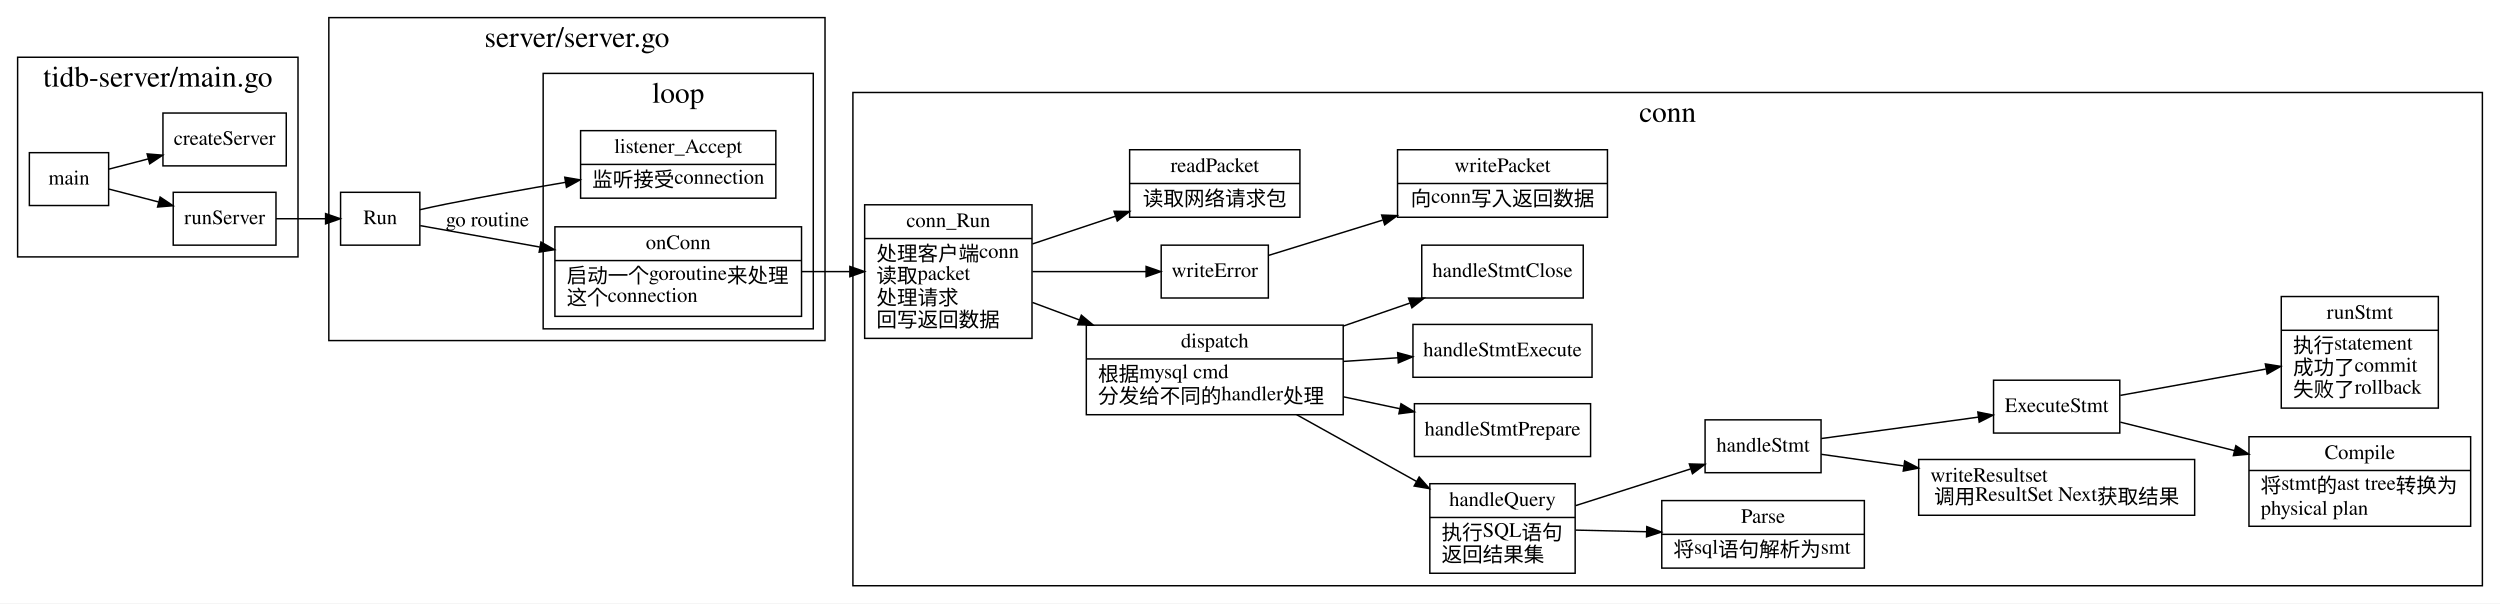
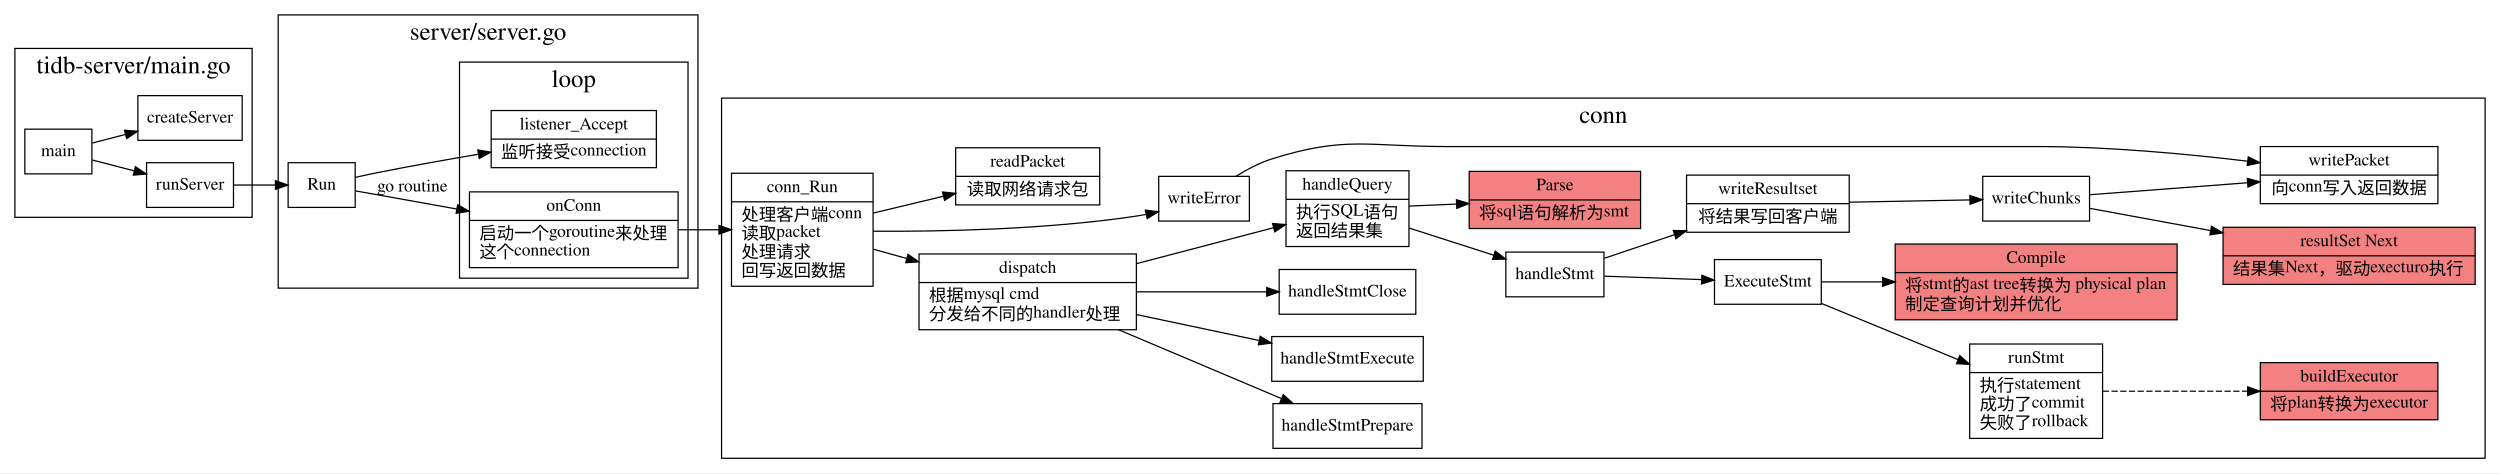
- <svg xmlns="http://www.w3.org/2000/svg" width="1703pt" height="411pt" viewBox="0.00 0.00 1703.00 411.00">
-   <g id="graph0" class="graph" transform="scale(1 1) rotate(0) translate(4 407)">
-     <polygon fill="white" stroke="transparent" points="-4,4 -4,-407 1699,-407 1699,4 -4,4" />
+ <svg xmlns="http://www.w3.org/2000/svg" width="2013pt" height="381pt" viewBox="0.00 0.00 2013.00 381.00">
+   <g id="graph0" class="graph" transform="scale(1 1) rotate(0) translate(4 377)">
+     <polygon fill="white" stroke="transparent" points="-4,4 -4,-377 2009,-377 2009,4 -4,4" />
    <g id="clust1" class="cluster">
-       <polygon fill="none" stroke="black" points="8,-232 8,-368 199,-368 199,-232 8,-232" />
-       <text text-anchor="middle" x="103.5" y="-348" font-family="Times,serif" font-size="20.00">tidb-server/main.go</text>
+       <polygon fill="none" stroke="black" points="8,-202 8,-338 199,-338 199,-202 8,-202" />
+       <text text-anchor="middle" x="103.5" y="-318" font-family="Times,serif" font-size="20.00">tidb-server/main.go</text>
    </g>
    <g id="clust3" class="cluster">
-       <polygon fill="none" stroke="black" points="220,-175 220,-395 558,-395 558,-175 220,-175" />
-       <text text-anchor="middle" x="389" y="-375" font-family="Times,serif" font-size="20.00">server/server.go</text>
+       <polygon fill="none" stroke="black" points="220,-145 220,-365 558,-365 558,-145 220,-145" />
+       <text text-anchor="middle" x="389" y="-345" font-family="Times,serif" font-size="20.00">server/server.go</text>
    </g>
    <g id="clust4" class="cluster">
-       <polygon fill="none" stroke="black" points="366,-183 366,-357 550,-357 550,-183 366,-183" />
-       <text text-anchor="middle" x="458" y="-337" font-family="Times,serif" font-size="20.00">loop</text>
+       <polygon fill="none" stroke="black" points="366,-153 366,-327 550,-327 550,-153 366,-153" />
+       <text text-anchor="middle" x="458" y="-307" font-family="Times,serif" font-size="20.00">loop</text>
    </g>
    <g id="clust6" class="cluster">
-       <polygon fill="none" stroke="black" points="577,-8 577,-344 1687,-344 1687,-8 577,-8" />
-       <text text-anchor="middle" x="1132" y="-324" font-family="Times,serif" font-size="20.00">conn</text>
+       <polygon fill="none" stroke="black" points="577,-8 577,-298 1997,-298 1997,-8 577,-8" />
+       <text text-anchor="middle" x="1287" y="-278" font-family="Times,serif" font-size="20.00">conn</text>
    </g>
    <g id="node1" class="node">
-       <polygon fill="none" stroke="black" points="70,-303 16,-303 16,-267 70,-267 70,-303" />
-       <text text-anchor="middle" x="43" y="-281.3" font-family="Times,serif" font-size="14.00">main</text>
+       <polygon fill="none" stroke="black" points="70,-273 16,-273 16,-237 70,-237 70,-273" />
+       <text text-anchor="middle" x="43" y="-251.3" font-family="Times,serif" font-size="14.00">main</text>
    </g>
    <g id="node2" class="node">
-       <polygon fill="none" stroke="black" points="184,-276 114,-276 114,-240 184,-240 184,-276" />
-       <text text-anchor="middle" x="149" y="-254.3" font-family="Times,serif" font-size="14.00">runServer</text>
+       <polygon fill="none" stroke="black" points="184,-246 114,-246 114,-210 184,-210 184,-246" />
+       <text text-anchor="middle" x="149" y="-224.3" font-family="Times,serif" font-size="14.00">runServer</text>
    </g>
    <g id="edge1" class="edge">
-       <path fill="none" stroke="black" d="M70.24,-278.19C80.48,-275.53 92.5,-272.41 103.99,-269.43" />
-       <polygon fill="black" stroke="black" points="105.09,-272.76 113.89,-266.85 103.33,-265.98 105.09,-272.76" />
+       <path fill="none" stroke="black" d="M70.24,-248.19C80.48,-245.53 92.5,-242.41 103.99,-239.43" />
+       <polygon fill="black" stroke="black" points="105.09,-242.76 113.89,-236.85 103.33,-235.98 105.09,-242.76" />
    </g>
    <g id="node3" class="node">
-       <polygon fill="none" stroke="black" points="191,-330 107,-330 107,-294 191,-294 191,-330" />
-       <text text-anchor="middle" x="149" y="-308.3" font-family="Times,serif" font-size="14.00">createServer</text>
+       <polygon fill="none" stroke="black" points="191,-300 107,-300 107,-264 191,-264 191,-300" />
+       <text text-anchor="middle" x="149" y="-278.3" font-family="Times,serif" font-size="14.00">createServer</text>
    </g>
    <g id="edge2" class="edge">
-       <path fill="none" stroke="black" d="M70.24,-291.81C78.37,-293.92 87.63,-296.33 96.85,-298.72" />
-       <polygon fill="black" stroke="black" points="96.23,-302.17 106.78,-301.3 97.98,-295.4 96.23,-302.17" />
+       <path fill="none" stroke="black" d="M70.24,-261.81C78.37,-263.92 87.63,-266.33 96.85,-268.72" />
+       <polygon fill="black" stroke="black" points="96.23,-272.17 106.78,-271.3 97.98,-265.4 96.23,-272.17" />
    </g>
    <g id="node4" class="node">
-       <polygon fill="none" stroke="black" points="282,-276 228,-276 228,-240 282,-240 282,-276" />
-       <text text-anchor="middle" x="255" y="-254.3" font-family="Times,serif" font-size="14.00">Run</text>
+       <polygon fill="none" stroke="black" points="282,-246 228,-246 228,-210 282,-210 282,-246" />
+       <text text-anchor="middle" x="255" y="-224.3" font-family="Times,serif" font-size="14.00">Run</text>
    </g>
    <g id="edge3" class="edge">
-       <path fill="none" stroke="black" d="M184.05,-258C194.83,-258 206.77,-258 217.7,-258" />
-       <polygon fill="black" stroke="black" points="217.79,-261.5 227.79,-258 217.79,-254.5 217.79,-261.5" />
+       <path fill="none" stroke="black" d="M184.05,-228C194.83,-228 206.77,-228 217.7,-228" />
+       <polygon fill="black" stroke="black" points="217.79,-231.5 227.79,-228 217.79,-224.5 217.79,-231.5" />
    </g>
    <g id="node5" class="node">
-       <polygon fill="none" stroke="black" points="374,-191.5 374,-252.5 542,-252.5 542,-191.5 374,-191.5" />
-       <text text-anchor="middle" x="458" y="-237.3" font-family="Times,serif" font-size="14.00">onConn</text>
-       <polyline fill="none" stroke="black" points="374,-229.5 542,-229.5 " />
-       <text text-anchor="start" x="382" y="-214.3" font-family="Times,serif" font-size="14.00">启动一个goroutine来处理</text>
-       <text text-anchor="start" x="382" y="-199.3" font-family="Times,serif" font-size="14.00"> 这个connection</text>
+       <polygon fill="none" stroke="black" points="374,-161.5 374,-222.5 542,-222.5 542,-161.5 374,-161.5" />
+       <text text-anchor="middle" x="458" y="-207.3" font-family="Times,serif" font-size="14.00">onConn</text>
+       <polyline fill="none" stroke="black" points="374,-199.5 542,-199.5 " />
+       <text text-anchor="start" x="382" y="-184.3" font-family="Times,serif" font-size="14.00">启动一个goroutine来处理</text>
+       <text text-anchor="start" x="382" y="-169.3" font-family="Times,serif" font-size="14.00"> 这个connection</text>
    </g>
    <g id="edge4" class="edge">
-       <path fill="none" stroke="black" d="M282.28,-253.29C303.21,-249.54 333.86,-244.05 363.67,-238.72" />
-       <polygon fill="black" stroke="black" points="364.5,-242.12 373.73,-236.91 363.27,-235.23 364.5,-242.12" />
-       <text text-anchor="middle" x="328" y="-252.8" font-family="Times,serif" font-size="14.00">go routine</text>
+       <path fill="none" stroke="black" d="M282.28,-223.29C303.21,-219.54 333.86,-214.05 363.67,-208.72" />
+       <polygon fill="black" stroke="black" points="364.5,-212.12 373.73,-206.91 363.27,-205.23 364.5,-212.12" />
+       <text text-anchor="middle" x="328" y="-222.8" font-family="Times,serif" font-size="14.00">go routine</text>
    </g>
    <g id="node6" class="node">
-       <polygon fill="none" stroke="black" points="391.5,-272 391.5,-318 524.5,-318 524.5,-272 391.5,-272" />
-       <text text-anchor="middle" x="458" y="-302.8" font-family="Times,serif" font-size="14.00">listener_Accept</text>
-       <polyline fill="none" stroke="black" points="391.5,-295 524.5,-295 " />
-       <text text-anchor="middle" x="458" y="-279.8" font-family="Times,serif" font-size="14.00">监听接受connection</text>
+       <polygon fill="none" stroke="black" points="391.5,-242 391.5,-288 524.5,-288 524.5,-242 391.5,-242" />
+       <text text-anchor="middle" x="458" y="-272.8" font-family="Times,serif" font-size="14.00">listener_Accept</text>
+       <polyline fill="none" stroke="black" points="391.5,-265 524.5,-265 " />
+       <text text-anchor="middle" x="458" y="-249.8" font-family="Times,serif" font-size="14.00">监听接受connection</text>
    </g>
    <g id="edge5" class="edge">
-       <path fill="none" stroke="black" d="M282.01,-264.15C287.91,-265.48 294.16,-266.84 300,-268 326.34,-273.25 355.29,-278.41 381.07,-282.78" />
-       <polygon fill="black" stroke="black" points="380.72,-286.27 391.16,-284.48 381.88,-279.37 380.72,-286.27" />
+       <path fill="none" stroke="black" d="M282.01,-234.15C287.91,-235.48 294.16,-236.84 300,-238 326.34,-243.25 355.29,-248.41 381.07,-252.78" />
+       <polygon fill="black" stroke="black" points="380.72,-256.27 391.16,-254.48 381.88,-249.37 380.72,-256.27" />
    </g>
    <g id="node7" class="node">
-       <polygon fill="none" stroke="black" points="585,-176.5 585,-267.5 699,-267.5 699,-176.5 585,-176.5" />
-       <text text-anchor="middle" x="642" y="-252.3" font-family="Times,serif" font-size="14.00">conn_Run</text>
-       <polyline fill="none" stroke="black" points="585,-244.5 699,-244.5 " />
-       <text text-anchor="start" x="593" y="-229.3" font-family="Times,serif" font-size="14.00">处理客户端conn</text>
-       <text text-anchor="start" x="593" y="-214.3" font-family="Times,serif" font-size="14.00"> 读取packet</text>
-       <text text-anchor="start" x="593" y="-199.3" font-family="Times,serif" font-size="14.00"> 处理请求</text>
-       <text text-anchor="start" x="593" y="-184.3" font-family="Times,serif" font-size="14.00"> 回写返回数据</text>
+       <polygon fill="none" stroke="black" points="585,-146.5 585,-237.5 699,-237.5 699,-146.5 585,-146.5" />
+       <text text-anchor="middle" x="642" y="-222.3" font-family="Times,serif" font-size="14.00">conn_Run</text>
+       <polyline fill="none" stroke="black" points="585,-214.5 699,-214.5 " />
+       <text text-anchor="start" x="593" y="-199.3" font-family="Times,serif" font-size="14.00">处理客户端conn</text>
+       <text text-anchor="start" x="593" y="-184.3" font-family="Times,serif" font-size="14.00"> 读取packet</text>
+       <text text-anchor="start" x="593" y="-169.3" font-family="Times,serif" font-size="14.00"> 处理请求</text>
+       <text text-anchor="start" x="593" y="-154.3" font-family="Times,serif" font-size="14.00"> 回写返回数据</text>
    </g>
    <g id="edge6" class="edge">
-       <path fill="none" stroke="black" d="M542.01,-222C553.02,-222 564.19,-222 574.87,-222" />
-       <polygon fill="black" stroke="black" points="574.93,-225.5 584.93,-222 574.93,-218.5 574.93,-225.5" />
+       <path fill="none" stroke="black" d="M542.01,-192C553.02,-192 564.19,-192 574.87,-192" />
+       <polygon fill="black" stroke="black" points="574.93,-195.5 584.93,-192 574.93,-188.5 574.93,-195.5" />
    </g>
    <g id="node8" class="node">
-       <polygon fill="none" stroke="black" points="736,-124.5 736,-185.5 911,-185.5 911,-124.5 736,-124.5" />
-       <text text-anchor="middle" x="823.5" y="-170.3" font-family="Times,serif" font-size="14.00">dispatch</text>
-       <polyline fill="none" stroke="black" points="736,-162.5 911,-162.5 " />
-       <text text-anchor="start" x="744" y="-147.3" font-family="Times,serif" font-size="14.00">根据mysql cmd</text>
-       <text text-anchor="start" x="744" y="-132.3" font-family="Times,serif" font-size="14.00"> 分发给不同的handler处理</text>
+       <polygon fill="none" stroke="black" points="736,-111.5 736,-172.5 911,-172.5 911,-111.5 736,-111.5" />
+       <text text-anchor="middle" x="823.5" y="-157.3" font-family="Times,serif" font-size="14.00">dispatch</text>
+       <polyline fill="none" stroke="black" points="736,-149.5 911,-149.5 " />
+       <text text-anchor="start" x="744" y="-134.3" font-family="Times,serif" font-size="14.00">根据mysql cmd</text>
+       <text text-anchor="start" x="744" y="-119.3" font-family="Times,serif" font-size="14.00"> 分发给不同的handler处理</text>
    </g>
    <g id="edge8" class="edge">
-       <path fill="none" stroke="black" d="M699.3,-200.98C709.48,-197.19 720.33,-193.14 731.21,-189.08" />
-       <polygon fill="black" stroke="black" points="732.62,-192.29 740.76,-185.51 730.17,-185.73 732.62,-192.29" />
+       <path fill="none" stroke="black" d="M699.3,-176.32C707.83,-173.94 716.84,-171.43 725.93,-168.9" />
+       <polygon fill="black" stroke="black" points="727.13,-172.2 735.82,-166.14 725.25,-165.46 727.13,-172.2" />
    </g>
    <g id="node9" class="node">
-       <polygon fill="none" stroke="black" points="860,-240 787,-240 787,-204 860,-204 860,-240" />
-       <text text-anchor="middle" x="823.5" y="-218.3" font-family="Times,serif" font-size="14.00">writeError</text>
+       <polygon fill="none" stroke="black" points="1002,-235 929,-235 929,-199 1002,-199 1002,-235" />
+       <text text-anchor="middle" x="965.5" y="-213.3" font-family="Times,serif" font-size="14.00">writeError</text>
    </g>
    <g id="edge9" class="edge">
-       <path fill="none" stroke="black" d="M699.3,-222C724.2,-222 753.11,-222 776.66,-222" />
-       <polygon fill="black" stroke="black" points="776.73,-225.5 786.73,-222 776.73,-218.5 776.73,-225.5" />
+       <path fill="none" stroke="black" d="M699.02,-190.81C753.47,-190.48 838.35,-192.13 911,-203 913.53,-203.38 916.12,-203.83 918.72,-204.34" />
+       <polygon fill="black" stroke="black" points="918.23,-207.81 928.75,-206.51 919.72,-200.97 918.23,-207.81" />
    </g>
    <g id="node11" class="node">
-       <polygon fill="none" stroke="black" points="765.5,-259 765.5,-305 881.5,-305 881.5,-259 765.5,-259" />
-       <text text-anchor="middle" x="823.5" y="-289.8" font-family="Times,serif" font-size="14.00">readPacket</text>
-       <polyline fill="none" stroke="black" points="765.5,-282 881.5,-282 " />
-       <text text-anchor="middle" x="823.5" y="-266.8" font-family="Times,serif" font-size="14.00">读取网络请求包</text>
+       <polygon fill="none" stroke="black" points="765.5,-212 765.5,-258 881.5,-258 881.5,-212 765.5,-212" />
+       <text text-anchor="middle" x="823.5" y="-242.8" font-family="Times,serif" font-size="14.00">readPacket</text>
+       <polyline fill="none" stroke="black" points="765.5,-235 881.5,-235 " />
+       <text text-anchor="middle" x="823.5" y="-219.8" font-family="Times,serif" font-size="14.00">读取网络请求包</text>
    </g>
    <g id="edge10" class="edge">
-       <path fill="none" stroke="black" d="M699.3,-240.82C717.25,-246.82 737.28,-253.51 755.89,-259.73" />
-       <polygon fill="black" stroke="black" points="754.88,-263.09 765.47,-262.94 757.1,-256.45 754.88,-263.09" />
+       <path fill="none" stroke="black" d="M699.3,-205.49C717.17,-209.77 737.1,-214.54 755.63,-218.98" />
+       <polygon fill="black" stroke="black" points="754.93,-222.41 765.47,-221.34 756.56,-215.61 754.93,-222.41" />
    </g>
    <g id="node12" class="node">
-       <polygon fill="none" stroke="black" points="970,-16.5 970,-77.5 1069,-77.5 1069,-16.5 970,-16.5" />
-       <text text-anchor="middle" x="1019.5" y="-62.3" font-family="Times,serif" font-size="14.00">handleQuery</text>
-       <polyline fill="none" stroke="black" points="970,-54.5 1069,-54.5 " />
-       <text text-anchor="start" x="978" y="-39.3" font-family="Times,serif" font-size="14.00">执行SQL语句</text>
-       <text text-anchor="start" x="978" y="-24.3" font-family="Times,serif" font-size="14.00"> 返回结果集</text>
+       <polygon fill="none" stroke="black" points="1031.5,-178.5 1031.5,-239.5 1130.5,-239.5 1130.5,-178.5 1031.5,-178.5" />
+       <text text-anchor="middle" x="1081" y="-224.3" font-family="Times,serif" font-size="14.00">handleQuery</text>
+       <polyline fill="none" stroke="black" points="1031.5,-216.5 1130.5,-216.5 " />
+       <text text-anchor="start" x="1039.5" y="-201.3" font-family="Times,serif" font-size="14.00">执行SQL语句</text>
+       <text text-anchor="start" x="1039.5" y="-186.3" font-family="Times,serif" font-size="14.00"> 返回结果集</text>
    </g>
    <g id="edge11" class="edge">
-       <path fill="none" stroke="black" d="M879.31,-124.48C904.77,-110.31 935.05,-93.46 960.85,-79.1" />
-       <polygon fill="black" stroke="black" points="962.74,-82.05 969.77,-74.13 959.33,-75.93 962.74,-82.05" />
+       <path fill="none" stroke="black" d="M911,-164.68C947.34,-174.21 988.67,-185.05 1021.37,-193.62" />
+       <polygon fill="black" stroke="black" points="1020.66,-197.06 1031.22,-196.21 1022.43,-190.29 1020.66,-197.06" />
    </g>
    <g id="node13" class="node">
-       <polygon fill="none" stroke="black" points="1079.5,-132 959.5,-132 959.5,-96 1079.5,-96 1079.5,-132" />
-       <text text-anchor="middle" x="1019.5" y="-110.3" font-family="Times,serif" font-size="14.00">handleStmtPrepare</text>
+       <polygon fill="none" stroke="black" points="1141,-52 1021,-52 1021,-16 1141,-16 1141,-52" />
+       <text text-anchor="middle" x="1081" y="-30.3" font-family="Times,serif" font-size="14.00">handleStmtPrepare</text>
    </g>
    <g id="edge12" class="edge">
-       <path fill="none" stroke="black" d="M911,-136.72C923.92,-133.99 937.09,-131.21 949.57,-128.57" />
-       <polygon fill="black" stroke="black" points="950.37,-131.98 959.43,-126.48 948.92,-125.13 950.37,-131.98" />
+       <path fill="none" stroke="black" d="M896.69,-111.48C938.46,-93.83 990.06,-72.02 1027.86,-56.04" />
+       <polygon fill="black" stroke="black" points="1029.31,-59.23 1037.16,-52.11 1026.59,-52.78 1029.31,-59.23" />
    </g>
    <g id="node14" class="node">
-       <polygon fill="none" stroke="black" points="1080.5,-186 958.5,-186 958.5,-150 1080.5,-150 1080.5,-186" />
-       <text text-anchor="middle" x="1019.5" y="-164.3" font-family="Times,serif" font-size="14.00">handleStmtExecute</text>
+       <polygon fill="none" stroke="black" points="1142,-106 1020,-106 1020,-70 1142,-70 1142,-106" />
+       <text text-anchor="middle" x="1081" y="-84.3" font-family="Times,serif" font-size="14.00">handleStmtExecute</text>
    </g>
    <g id="edge13" class="edge">
-       <path fill="none" stroke="black" d="M911,-160.8C923.48,-161.63 936.18,-162.48 948.29,-163.29" />
-       <polygon fill="black" stroke="black" points="948.08,-166.79 958.29,-163.97 948.55,-159.8 948.08,-166.79" />
+       <path fill="none" stroke="black" d="M911,-123.72C943.13,-116.93 979.15,-109.31 1009.66,-102.87" />
+       <polygon fill="black" stroke="black" points="1010.72,-106.22 1019.78,-100.73 1009.28,-99.37 1010.72,-106.22" />
    </g>
    <g id="node15" class="node">
-       <polygon fill="none" stroke="black" points="1074.5,-240 964.5,-240 964.5,-204 1074.5,-204 1074.5,-240" />
-       <text text-anchor="middle" x="1019.5" y="-218.3" font-family="Times,serif" font-size="14.00">handleStmtClose</text>
+       <polygon fill="none" stroke="black" points="1136,-160 1026,-160 1026,-124 1136,-124 1136,-160" />
+       <text text-anchor="middle" x="1081" y="-138.3" font-family="Times,serif" font-size="14.00">handleStmtClose</text>
    </g>
    <g id="edge14" class="edge">
-       <path fill="none" stroke="black" d="M911,-184.87C926.27,-190.15 941.89,-195.54 956.33,-200.53" />
-       <polygon fill="black" stroke="black" points="955.52,-203.95 966.11,-203.91 957.8,-197.34 955.52,-203.95" />
+       <path fill="none" stroke="black" d="M911,-142C945.36,-142 984.17,-142 1015.93,-142" />
+       <polygon fill="black" stroke="black" points="1015.98,-145.5 1025.98,-142 1015.98,-138.5 1015.98,-145.5" />
    </g>
    <g id="node10" class="node">
-       <polygon fill="none" stroke="black" points="948,-259 948,-305 1091,-305 1091,-259 948,-259" />
-       <text text-anchor="middle" x="1019.5" y="-289.8" font-family="Times,serif" font-size="14.00">writePacket</text>
-       <polyline fill="none" stroke="black" points="948,-282 1091,-282 " />
-       <text text-anchor="middle" x="1019.5" y="-266.8" font-family="Times,serif" font-size="14.00">向conn写入返回数据</text>
+       <polygon fill="none" stroke="black" points="1816,-213 1816,-259 1959,-259 1959,-213 1816,-213" />
+       <text text-anchor="middle" x="1887.5" y="-243.8" font-family="Times,serif" font-size="14.00">writePacket</text>
+       <polyline fill="none" stroke="black" points="1816,-236 1959,-236 " />
+       <text text-anchor="middle" x="1887.5" y="-220.8" font-family="Times,serif" font-size="14.00">向conn写入返回数据</text>
    </g>
    <g id="edge7" class="edge">
-       <path fill="none" stroke="black" d="M860.08,-233C881.91,-239.75 910.77,-248.68 937.88,-257.07" />
-       <polygon fill="black" stroke="black" points="937.19,-260.52 947.78,-260.13 939.26,-253.83 937.19,-260.52" />
+       <path fill="none" stroke="black" d="M991.19,-235.05C999.88,-240.49 1009.99,-245.85 1020,-249 1079.5,-267.74 1097.62,-259 1160,-259 1160,-259 1160,-259 1636.5,-259 1693.16,-259 1756.75,-253.07 1805.61,-247.23" />
+       <polygon fill="black" stroke="black" points="1806.3,-250.67 1815.81,-245.99 1805.46,-243.72 1806.3,-250.67" />
+     </g>
+     <g id="node19" class="node">
+       <polygon fill="#f38181" stroke="black" points="1179,-193 1179,-239 1317,-239 1317,-193 1179,-193" />
+       <text text-anchor="middle" x="1248" y="-223.8" font-family="Times,serif" font-size="14.00">Parse</text>
+       <polyline fill="none" stroke="black" points="1179,-216 1317,-216 " />
+       <text text-anchor="start" x="1187" y="-200.8" font-family="Times,serif" font-size="14.00">将sql语句解析为smt</text>
+     </g>
+     <g id="edge18" class="edge">
+       <path fill="none" stroke="black" d="M1130.61,-211.06C1142.54,-211.57 1155.61,-212.12 1168.55,-212.67" />
+       <polygon fill="black" stroke="black" points="1168.73,-216.18 1178.87,-213.11 1169.03,-209.19 1168.73,-216.18" />
+     </g>
+     <g id="node20" class="node">
+       <polygon fill="none" stroke="black" points="1287.5,-174 1208.5,-174 1208.5,-138 1287.5,-138 1287.5,-174" />
+       <text text-anchor="middle" x="1248" y="-152.3" font-family="Times,serif" font-size="14.00">handleStmt</text>
+     </g>
+     <g id="edge19" class="edge">
+       <path fill="none" stroke="black" d="M1130.61,-193.38C1152.13,-186.47 1177.37,-178.37 1198.83,-171.47" />
+       <polygon fill="black" stroke="black" points="1199.95,-174.79 1208.4,-168.4 1197.81,-168.12 1199.95,-174.79" />
+     </g>
+     <g id="node16" class="node">
+       <polygon fill="none" stroke="black" points="1354,-190 1354,-236 1485,-236 1485,-190 1354,-190" />
+       <text text-anchor="middle" x="1419.5" y="-220.8" font-family="Times,serif" font-size="14.00">writeResultset</text>
+       <polyline fill="none" stroke="black" points="1354,-213 1485,-213 " />
+       <text text-anchor="middle" x="1419.5" y="-197.8" font-family="Times,serif" font-size="14.00">将结果写回客户端</text>
    </g>
    <g id="node17" class="node">
-       <polygon fill="none" stroke="black" points="1128,-20 1128,-66 1266,-66 1266,-20 1128,-20" />
-       <text text-anchor="middle" x="1197" y="-50.8" font-family="Times,serif" font-size="14.00">Parse</text>
-       <polyline fill="none" stroke="black" points="1128,-43 1266,-43 " />
-       <text text-anchor="start" x="1136" y="-27.8" font-family="Times,serif" font-size="14.00">将sql语句解析为smt</text>
+       <polygon fill="none" stroke="black" points="1678.5,-235 1592.5,-235 1592.5,-199 1678.5,-199 1678.5,-235" />
+       <text text-anchor="middle" x="1635.5" y="-213.3" font-family="Times,serif" font-size="14.00">writeChunks</text>
    </g>
    <g id="edge15" class="edge">
-       <path fill="none" stroke="black" d="M1069.39,-45.89C1084.34,-45.55 1101.17,-45.16 1117.57,-44.79" />
-       <polygon fill="black" stroke="black" points="1117.79,-48.28 1127.7,-44.56 1117.63,-41.29 1117.79,-48.28" />
+       <path fill="none" stroke="black" d="M1485.29,-214.21C1516.32,-214.79 1552.99,-215.48 1582.22,-216.02" />
+       <polygon fill="black" stroke="black" points="1582.16,-219.52 1592.22,-216.21 1582.29,-212.52 1582.16,-219.52" />
+     </g>
+     <g id="edge17" class="edge">
+       <path fill="none" stroke="black" d="M1678.63,-220.2C1713.28,-222.84 1763.4,-226.64 1805.75,-229.86" />
+       <polygon fill="black" stroke="black" points="1805.53,-233.36 1815.77,-230.62 1806.06,-226.38 1805.53,-233.36" />
    </g>
    <g id="node18" class="node">
-       <polygon fill="none" stroke="black" points="1236.5,-121 1157.5,-121 1157.5,-85 1236.5,-85 1236.5,-121" />
-       <text text-anchor="middle" x="1197" y="-99.3" font-family="Times,serif" font-size="14.00">handleStmt</text>
+       <polygon fill="#f38181" stroke="black" points="1786,-148 1786,-194 1989,-194 1989,-148 1786,-148" />
+       <text text-anchor="middle" x="1887.5" y="-178.8" font-family="Times,serif" font-size="14.00">resultSet Next</text>
+       <polyline fill="none" stroke="black" points="1786,-171 1989,-171 " />
+       <text text-anchor="start" x="1794" y="-155.8" font-family="Times,serif" font-size="14.00">结果集Next，驱动execturo执行</text>
    </g>
    <g id="edge16" class="edge">
-       <path fill="none" stroke="black" d="M1069.39,-62.6C1093.81,-70.39 1123.27,-79.79 1147.62,-87.56" />
-       <polygon fill="black" stroke="black" points="1146.78,-90.97 1157.37,-90.67 1148.91,-84.3 1146.78,-90.97" />
-     </g>
-     <g id="node16" class="node">
-       <polygon fill="none" stroke="black" points="1491,-94 1303,-94 1303,-56 1491,-56 1491,-94" />
-       <text text-anchor="start" x="1311" y="-78.8" font-family="Times,serif" font-size="14.00">writeResultset</text>
-       <text text-anchor="middle" x="1397" y="-63.8" font-family="Times,serif" font-size="14.00"> 调用ResultSet Next获取结果</text>
-     </g>
-     <g id="edge17" class="edge">
-       <path fill="none" stroke="black" d="M1236.65,-97.53C1252.92,-95.23 1272.7,-92.44 1292.73,-89.6" />
-       <polygon fill="black" stroke="black" points="1293.47,-93.03 1302.88,-88.17 1292.49,-86.1 1293.47,-93.03" />
-     </g>
-     <g id="node19" class="node">
-       <polygon fill="none" stroke="black" points="1440,-148 1354,-148 1354,-112 1440,-112 1440,-148" />
-       <text text-anchor="middle" x="1397" y="-126.3" font-family="Times,serif" font-size="14.00">ExecuteStmt</text>
-     </g>
-     <g id="edge18" class="edge">
-       <path fill="none" stroke="black" d="M1236.65,-108.27C1267.14,-112.43 1309.99,-118.27 1343.58,-122.85" />
-       <polygon fill="black" stroke="black" points="1343.3,-126.35 1353.68,-124.23 1344.25,-119.41 1343.3,-126.35" />
-     </g>
-     <g id="node20" class="node">
-       <polygon fill="none" stroke="black" points="1528,-48.5 1528,-109.5 1679,-109.5 1679,-48.5 1528,-48.5" />
-       <text text-anchor="middle" x="1603.5" y="-94.3" font-family="Times,serif" font-size="14.00">Compile</text>
-       <polyline fill="none" stroke="black" points="1528,-86.5 1679,-86.5 " />
-       <text text-anchor="start" x="1536" y="-71.3" font-family="Times,serif" font-size="14.00">将stmt的ast tree转换为</text>
-       <text text-anchor="start" x="1536" y="-56.3" font-family="Times,serif" font-size="14.00"> physical plan</text>
-     </g>
-     <g id="edge19" class="edge">
-       <path fill="none" stroke="black" d="M1440.37,-119.43C1462.88,-113.82 1491.36,-106.72 1518.15,-100.04" />
-       <polygon fill="black" stroke="black" points="1519.07,-103.41 1527.93,-97.6 1517.38,-96.62 1519.07,-103.41" />
+       <path fill="none" stroke="black" d="M1678.63,-209.25C1705.35,-204.33 1741.27,-197.72 1775.73,-191.38" />
+       <polygon fill="black" stroke="black" points="1776.68,-194.77 1785.88,-189.51 1775.42,-187.88 1776.68,-194.77" />
+     </g>
+     <g id="edge20" class="edge">
+       <path fill="none" stroke="black" d="M1287.89,-169.08C1304.69,-174.73 1324.92,-181.53 1344.4,-188.08" />
+       <polygon fill="black" stroke="black" points="1343.29,-191.4 1353.88,-191.27 1345.52,-184.77 1343.29,-191.4" />
    </g>
    <g id="node21" class="node">
-       <polygon fill="none" stroke="black" points="1550,-129 1550,-205 1657,-205 1657,-129 1550,-129" />
-       <text text-anchor="middle" x="1603.5" y="-189.8" font-family="Times,serif" font-size="14.00">runStmt</text>
-       <polyline fill="none" stroke="black" points="1550,-182 1657,-182 " />
-       <text text-anchor="start" x="1558" y="-166.8" font-family="Times,serif" font-size="14.00">执行statement</text>
-       <text text-anchor="start" x="1558" y="-151.8" font-family="Times,serif" font-size="14.00"> 成功了commit</text>
-       <text text-anchor="start" x="1558" y="-136.8" font-family="Times,serif" font-size="14.00"> 失败了rollback</text>
-     </g>
-     <g id="edge20" class="edge">
-       <path fill="none" stroke="black" d="M1440.37,-137.67C1468.98,-142.84 1507.24,-149.77 1539.42,-155.59" />
-       <polygon fill="black" stroke="black" points="1539.16,-159.1 1549.63,-157.43 1540.41,-152.21 1539.16,-159.1" />
+       <polygon fill="none" stroke="black" points="1462.5,-168 1376.5,-168 1376.5,-132 1462.5,-132 1462.5,-168" />
+       <text text-anchor="middle" x="1419.5" y="-146.3" font-family="Times,serif" font-size="14.00">ExecuteStmt</text>
+     </g>
+     <g id="edge21" class="edge">
+       <path fill="none" stroke="black" d="M1287.89,-154.62C1311.08,-153.8 1340.83,-152.75 1366.08,-151.86" />
+       <polygon fill="black" stroke="black" points="1366.36,-155.35 1376.23,-151.5 1366.11,-148.35 1366.36,-155.35" />
+     </g>
+     <g id="node22" class="node">
+       <polygon fill="#f38181" stroke="black" points="1522,-119.5 1522,-180.5 1749,-180.5 1749,-119.5 1522,-119.5" />
+       <text text-anchor="middle" x="1635.5" y="-165.3" font-family="Times,serif" font-size="14.00">Compile</text>
+       <polyline fill="none" stroke="black" points="1522,-157.5 1749,-157.5 " />
+       <text text-anchor="start" x="1530" y="-142.3" font-family="Times,serif" font-size="14.00">将stmt的ast tree转换为 physical plan</text>
+       <text text-anchor="start" x="1530" y="-127.3" font-family="Times,serif" font-size="14.00"> 制定查询计划并优化</text>
+     </g>
+     <g id="edge22" class="edge">
+       <path fill="none" stroke="black" d="M1462.52,-150C1476.97,-150 1493.97,-150 1511.55,-150" />
+       <polygon fill="black" stroke="black" points="1511.95,-153.5 1521.95,-150 1511.95,-146.5 1511.95,-153.5" />
+     </g>
+     <g id="node23" class="node">
+       <polygon fill="none" stroke="black" points="1582,-24 1582,-100 1689,-100 1689,-24 1582,-24" />
+       <text text-anchor="middle" x="1635.5" y="-84.8" font-family="Times,serif" font-size="14.00">runStmt</text>
+       <polyline fill="none" stroke="black" points="1582,-77 1689,-77 " />
+       <text text-anchor="start" x="1590" y="-61.8" font-family="Times,serif" font-size="14.00">执行statement</text>
+       <text text-anchor="start" x="1590" y="-46.8" font-family="Times,serif" font-size="14.00"> 成功了commit</text>
+       <text text-anchor="start" x="1590" y="-31.8" font-family="Times,serif" font-size="14.00"> 失败了rollback</text>
+     </g>
+     <g id="edge23" class="edge">
+       <path fill="none" stroke="black" d="M1462.52,-132.72C1493.92,-119.81 1537.33,-101.96 1572.69,-87.42" />
+       <polygon fill="black" stroke="black" points="1574.04,-90.65 1581.96,-83.61 1571.38,-84.17 1574.04,-90.65" />
+     </g>
+     <g id="node24" class="node">
+       <polygon fill="#f38181" stroke="black" points="1816,-39 1816,-85 1959,-85 1959,-39 1816,-39" />
+       <text text-anchor="middle" x="1887.5" y="-69.8" font-family="Times,serif" font-size="14.00">buildExecutor</text>
+       <polyline fill="none" stroke="black" points="1816,-62 1959,-62 " />
+       <text text-anchor="start" x="1824" y="-46.8" font-family="Times,serif" font-size="14.00">将plan转换为executor</text>
+     </g>
+     <g id="edge24" class="edge">
+       <path fill="none" stroke="black" stroke-dasharray="5,2" d="M1689.21,-62C1723.01,-62 1767.55,-62 1805.75,-62" />
+       <polygon fill="black" stroke="black" points="1805.83,-65.5 1815.83,-62 1805.83,-58.5 1805.83,-65.5" />
    </g>
  </g>
</svg>
